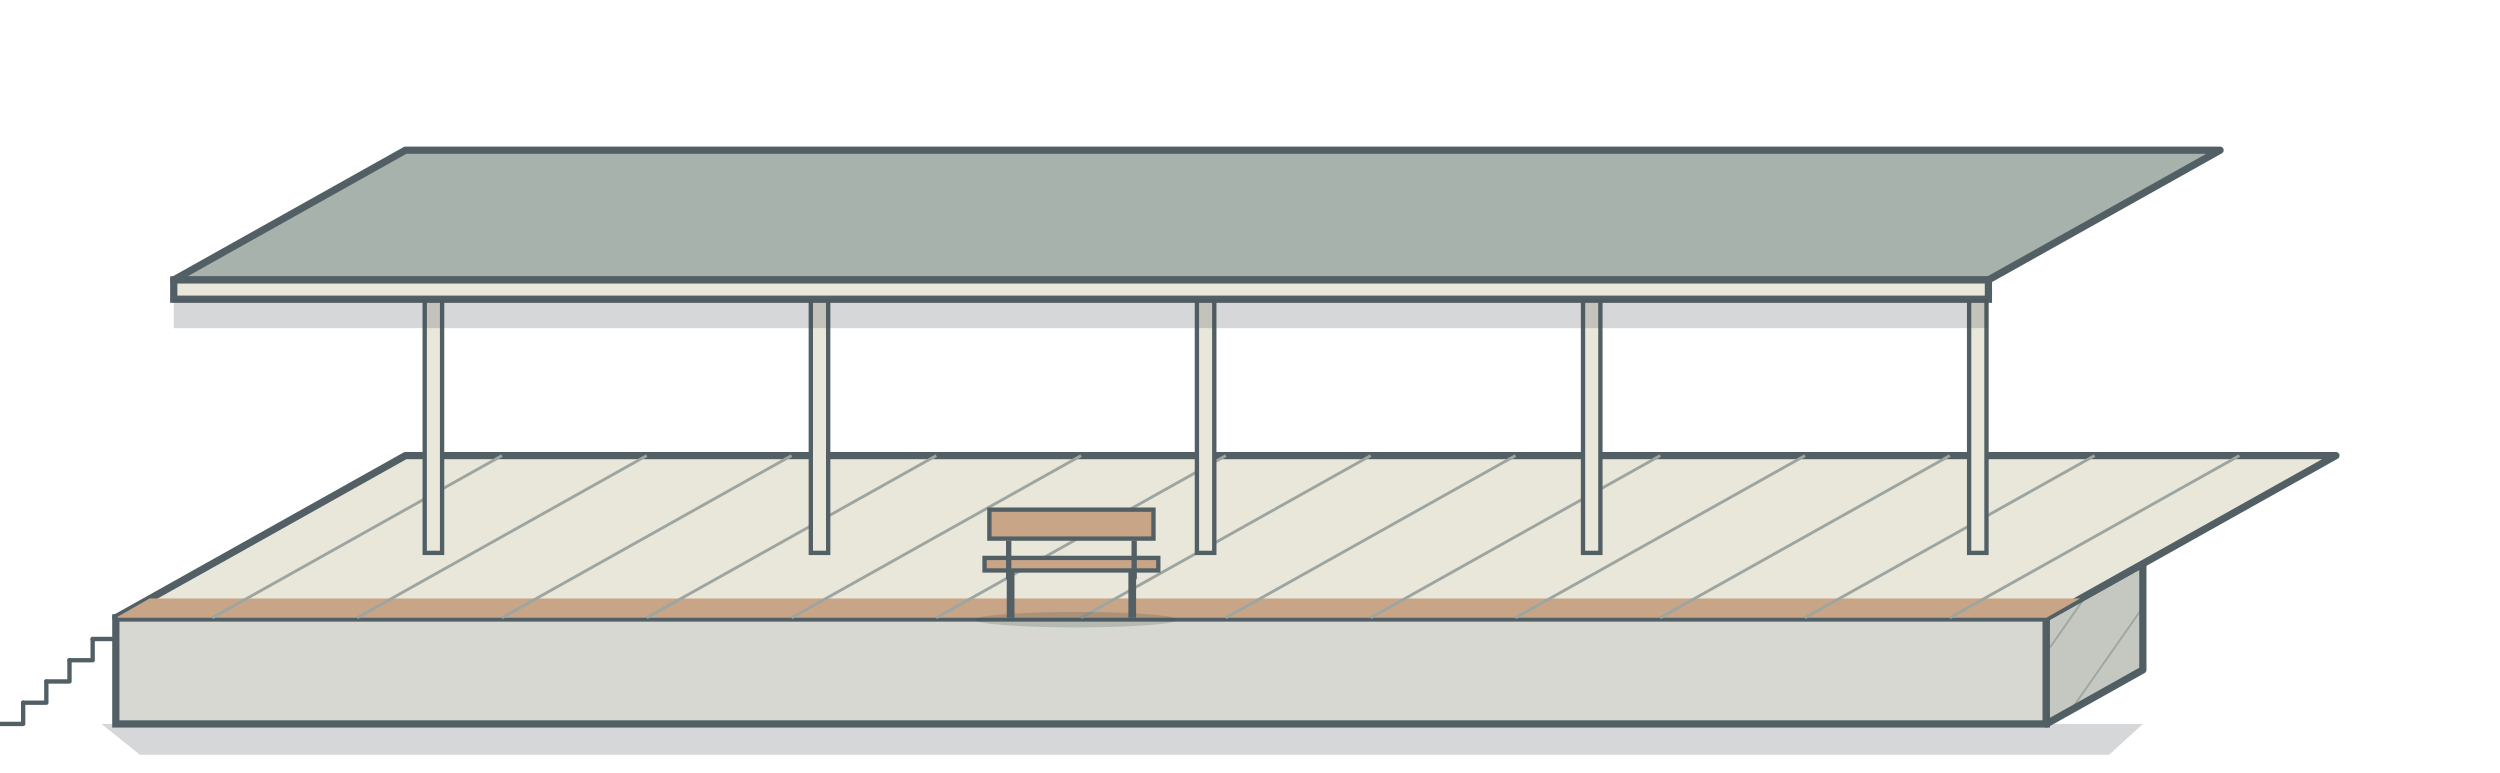
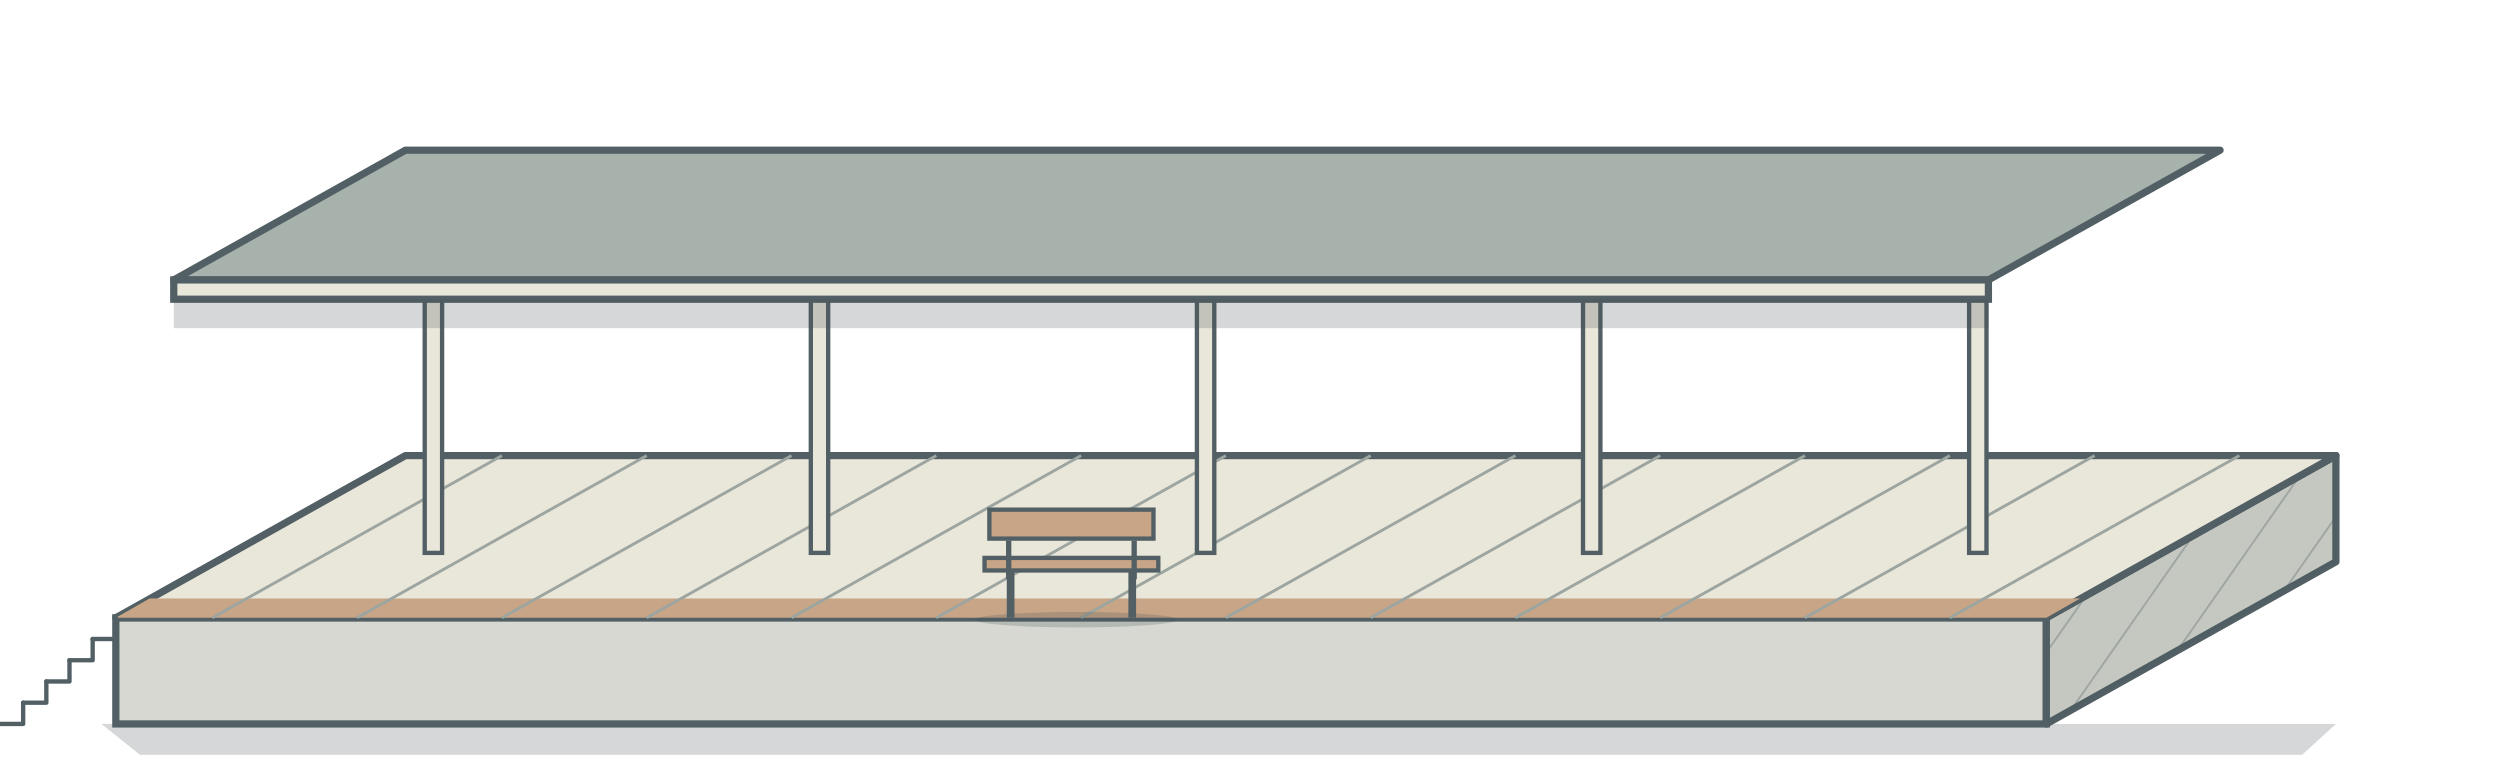
<svg xmlns="http://www.w3.org/2000/svg" viewBox="-1.2 -7.5 25.9 8" role="img" aria-label="Rail platform · watercolour · illustrative component" data-piece="43">
  <defs>
    <linearGradient id="piece-43-watercolour-wash" x1="0" y1="0" x2="1" y2=".5">
      <stop stop-color="#fffdf1" stop-opacity=".8" />
      <stop offset=".45" stop-color="#b6c5c5" stop-opacity=".05" />
      <stop offset="1" stop-color="#8b9c90" stop-opacity=".45" />
    </linearGradient>
    <linearGradient id="piece-43-watercolour-leaf-wash" x1="0" y1="0" x2=".8" y2="1">
      <stop stop-color="#faf8f1" stop-opacity=".28" />
      <stop offset=".5" stop-color="#6c8261" stop-opacity=".02" />
      <stop offset="1" stop-color="#6c8261" stop-opacity=".25" />
    </linearGradient>
    <linearGradient id="piece-43-watercolour-lamp-glow" x1="0" y1="0" x2="0" y2="1">
      <stop stop-color="#f4d477" stop-opacity=".06" />
      <stop offset=".4" stop-color="#f1d589" stop-opacity=".17" />
      <stop offset="1" stop-color="#f1d589" stop-opacity="0" />
    </linearGradient>
    <filter id="piece-43-watercolour-soft-glow" x="-50%" y="-15%" width="200%" height="140%">
      <feGaussianBlur stdDeviation=".16" />
    </filter>
    <pattern id="piece-43-watercolour-hatch" width=".55" height=".55" patternUnits="userSpaceOnUse" patternTransform="rotate(35)">
      <path d="M0,0 V.55" stroke="#526065" stroke-width=".035" opacity=".35" />
    </pattern>
    <pattern id="piece-43-watercolour-roof-hatch" width=".34" height=".28" patternUnits="userSpaceOnUse">
      <path d="M.04,.08 l.1,-.025 M.22,.2 l.06,-.04" stroke="#526065" stroke-width=".025" opacity=".45" />
    </pattern>
    <pattern id="piece-43-watercolour-brick" width=".9" height=".4" patternUnits="userSpaceOnUse">
      <path d="M0,.2 H.9 M0,.4 H.9 M.45,0 V.2 M0,.2 V.4" stroke="#526065" stroke-width=".02" opacity=".28" />
    </pattern>
    <pattern id="piece-43-watercolour-panel" width="2.6" height="3" patternUnits="userSpaceOnUse">
      <path d="M0,0 H2.6 M0,0 V3" stroke="#526065" stroke-width=".025" opacity=".16" />
    </pattern>
    <filter id="piece-43-watercolour-grain" x="0" y="0" width="100%" height="100%">
      <feTurbulence type="fractalNoise" baseFrequency=".65" numOctaves="3" stitchTiles="stitch" />
      <feColorMatrix type="saturate" values="0" />
    </filter>
  </defs>
  <g>
-     <path d="M-.15,0 H21 l-.35,.32 H.25 Z" fill="#3f4a4e" stroke="none" stroke-width="0" stroke-linecap="round" stroke-linejoin="round" opacity=".22" />
+     <path d="M-.15,0 H23 l-.35,.32 H.25 Z" fill="#3f4a4e" stroke="none" stroke-width="0" stroke-linecap="round" stroke-linejoin="round" opacity=".22" />
    <rect x="0" y="-1.1" width="20" height="1.1" fill="#d6d8d1" stroke="#526065" stroke-width="0.075" />
-     <path d="M20,0 V-1.1 l1,-0.56 V-0.56 Z" fill="#d6d8d1" stroke="#526065" stroke-width="0.075" stroke-linecap="round" stroke-linejoin="round" />
-     <path d="M20,0 V-1.1 l1,-0.56 V-0.56 Z" fill="url(#piece-43-watercolour-hatch)" stroke="none" stroke-width="0.075" stroke-linecap="round" stroke-linejoin="round" />
-     <path d="M20,0 V-1.1 l1,-0.56 V-0.56 Z" fill="#3f4a4e" stroke="none" stroke-width="0" stroke-linecap="round" stroke-linejoin="round" opacity=".12" />
+     <path d="M20,0 V-1.1 l3,-1.68 V-1.68 Z" fill="#d6d8d1" stroke="#526065" stroke-width="0.075" stroke-linecap="round" stroke-linejoin="round" />
+     <path d="M20,0 V-1.1 l3,-1.68 V-1.68 Z" fill="url(#piece-43-watercolour-hatch)" stroke="none" stroke-width="0.075" stroke-linecap="round" stroke-linejoin="round" />
+     <path d="M20,0 V-1.1 l3,-1.68 V-1.68 Z" fill="#3f4a4e" stroke="none" stroke-width="0" stroke-linecap="round" stroke-linejoin="round" opacity=".12" />
    <path d="M0,-1.1 H20 l3,-1.68 H3Z" fill="#e9e6da" stroke="#526065" stroke-width="0.075" stroke-linecap="round" stroke-linejoin="round" />
    <path d="M0,-1.1 H20 l.35,-.2 H.35Z" fill="#c8a586" stroke="none" stroke-width="0" stroke-linecap="round" stroke-linejoin="round" />
    <line x1="1" y1="-1.1" x2="4" y2="-2.78" stroke="#9da5a0" stroke-width="0.03" />
    <line x1="2.5" y1="-1.1" x2="5.5" y2="-2.78" stroke="#9da5a0" stroke-width="0.03" />
    <line x1="4" y1="-1.1" x2="7" y2="-2.78" stroke="#9da5a0" stroke-width="0.03" />
    <line x1="5.5" y1="-1.1" x2="8.5" y2="-2.78" stroke="#9da5a0" stroke-width="0.03" />
    <line x1="7" y1="-1.1" x2="10" y2="-2.78" stroke="#9da5a0" stroke-width="0.03" />
    <line x1="8.5" y1="-1.1" x2="11.5" y2="-2.78" stroke="#9da5a0" stroke-width="0.03" />
    <line x1="10" y1="-1.1" x2="13" y2="-2.78" stroke="#9da5a0" stroke-width="0.03" />
    <line x1="11.5" y1="-1.1" x2="14.5" y2="-2.78" stroke="#9da5a0" stroke-width="0.03" />
    <line x1="13" y1="-1.1" x2="16" y2="-2.78" stroke="#9da5a0" stroke-width="0.03" />
    <line x1="14.5" y1="-1.1" x2="17.5" y2="-2.78" stroke="#9da5a0" stroke-width="0.03" />
    <line x1="16" y1="-1.1" x2="19" y2="-2.78" stroke="#9da5a0" stroke-width="0.03" />
    <line x1="17.5" y1="-1.1" x2="20.5" y2="-2.78" stroke="#9da5a0" stroke-width="0.03" />
    <line x1="19" y1="-1.1" x2="22" y2="-2.78" stroke="#9da5a0" stroke-width="0.03" />
    <rect x="3.2" y="-4.6" width="0.18" height="2.828" fill="#e9e6da" stroke="#526065" stroke-width="0.045" />
    <rect x="7.2" y="-4.6" width="0.18" height="2.828" fill="#e9e6da" stroke="#526065" stroke-width="0.045" />
    <rect x="11.2" y="-4.6" width="0.18" height="2.828" fill="#e9e6da" stroke="#526065" stroke-width="0.045" />
    <rect x="15.2" y="-4.6" width="0.18" height="2.828" fill="#e9e6da" stroke="#526065" stroke-width="0.045" />
    <rect x="19.2" y="-4.6" width="0.18" height="2.828" fill="#e9e6da" stroke="#526065" stroke-width="0.045" />
    <path d="M.6,-4.6 H19.4 l2.4,-1.344 H3Z" fill="#a7b2ad" stroke="#526065" stroke-width="0.075" stroke-linecap="round" stroke-linejoin="round" />
    <rect x="0.6" y="-4.6" width="18.8" height="0.2" fill="#e9e6da" stroke="#526065" stroke-width="0.075" />
    <rect x="0.6" y="-4.4" width="18.8" height="0.3" fill="#3f4a4e" stroke="none" stroke-width="0" opacity="0.22" />
    <g transform="translate(9 -1.1)">
      <g transform="translate(0)">
        <ellipse cx=".95" cy=".02" rx="1.05" ry=".08" fill="#3f4a4e" opacity=".22" />
        <rect x="0" y="-0.62" width="1.8" height="0.13" fill="#c8a586" stroke="#526065" stroke-width="0.045" />
        <rect x="0.05" y="-1.12" width="1.7" height="0.3" fill="#c8a586" stroke="#526065" stroke-width="0.045" />
        <line x1="0.27" y1="-0.5" x2="0.27" y2="0" stroke="#526065" stroke-width="0.08" />
        <line x1="1.53" y1="-0.5" x2="1.53" y2="0" stroke="#526065" stroke-width="0.08" />
        <line x1="0.25" y1="-0.8" x2="0.25" y2="-0.4" stroke="#526065" stroke-width="0.055" />
        <line x1="1.55" y1="-0.8" x2="1.55" y2="-0.4" stroke="#526065" stroke-width="0.055" />
      </g>
    </g>
    <path d="M-1.2,0 h.24 v-.22" fill="none" stroke="#526065" stroke-width="0.045" stroke-linecap="round" stroke-linejoin="round" />
    <path d="M-0.96,-0.22 h.24 v-.22" fill="none" stroke="#526065" stroke-width="0.045" stroke-linecap="round" stroke-linejoin="round" />
    <path d="M-0.72,-0.44 h.24 v-.22" fill="none" stroke="#526065" stroke-width="0.045" stroke-linecap="round" stroke-linejoin="round" />
    <path d="M-0.48,-0.66 h.24 v-.22" fill="none" stroke="#526065" stroke-width="0.045" stroke-linecap="round" stroke-linejoin="round" />
    <path d="M-0.24,-0.88 h.24 v-.22" fill="none" stroke="#526065" stroke-width="0.045" stroke-linecap="round" stroke-linejoin="round" />
  </g>
</svg>
